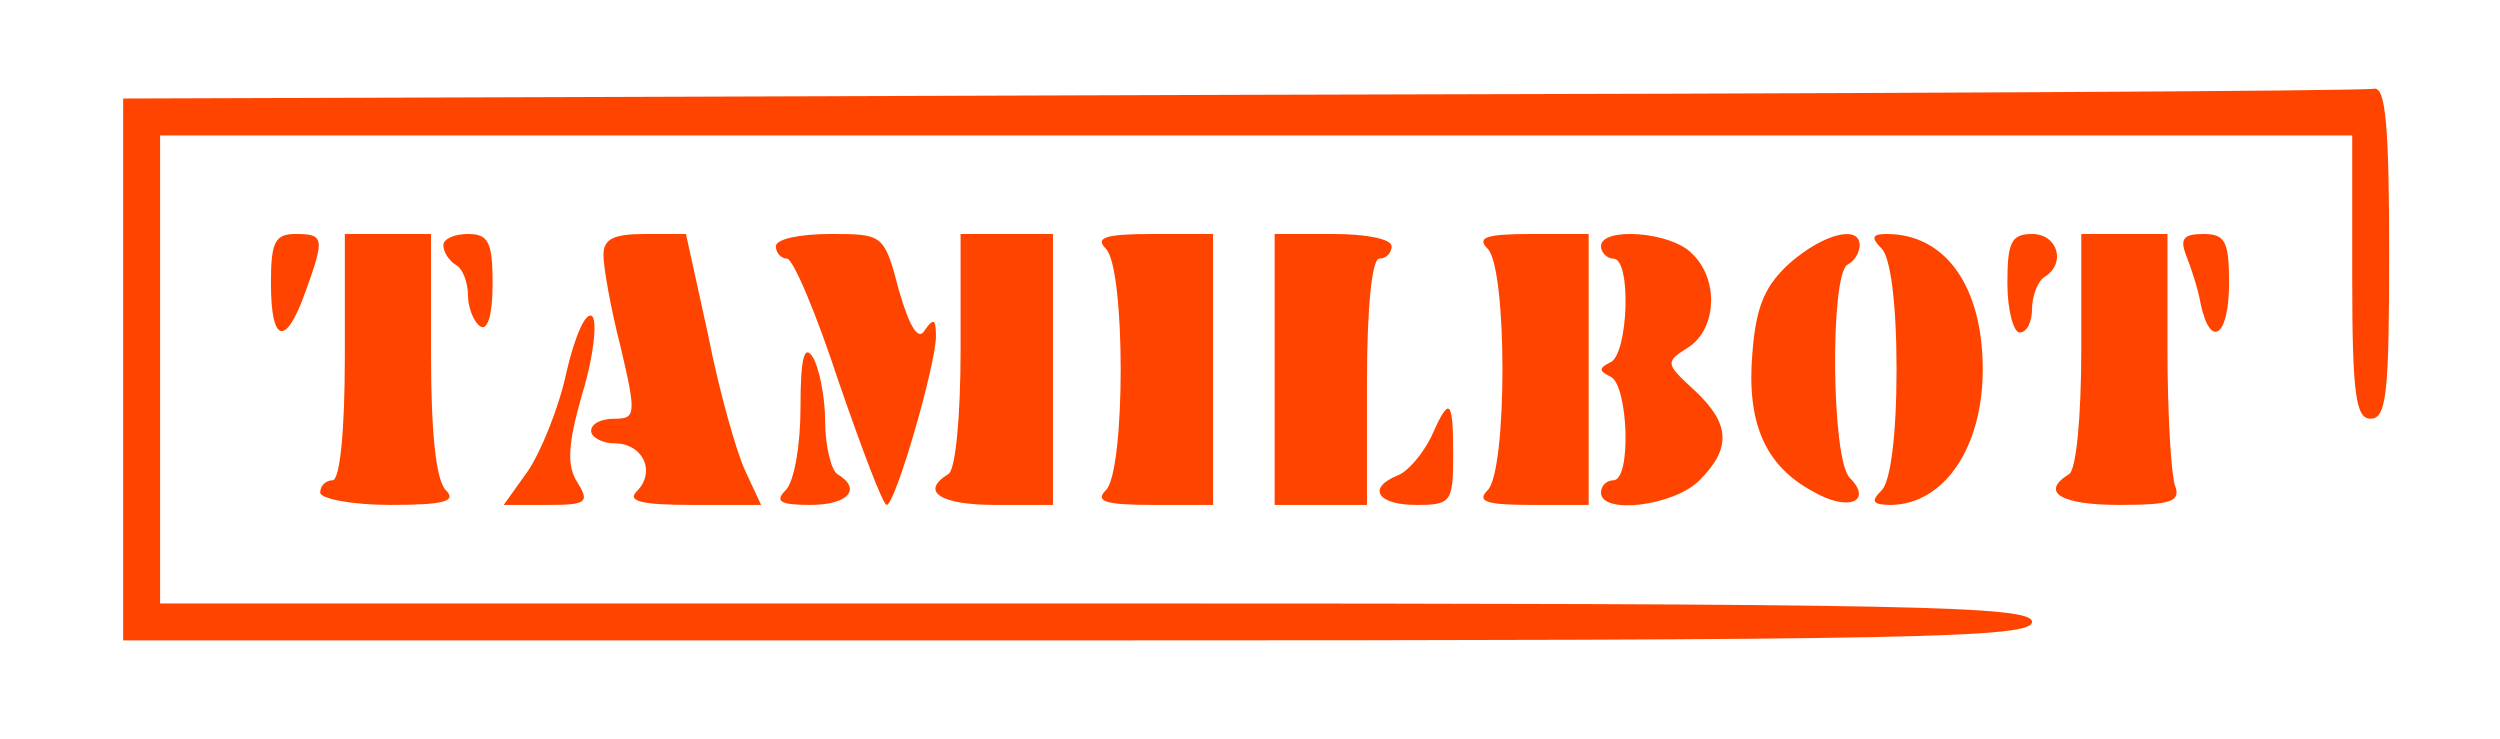
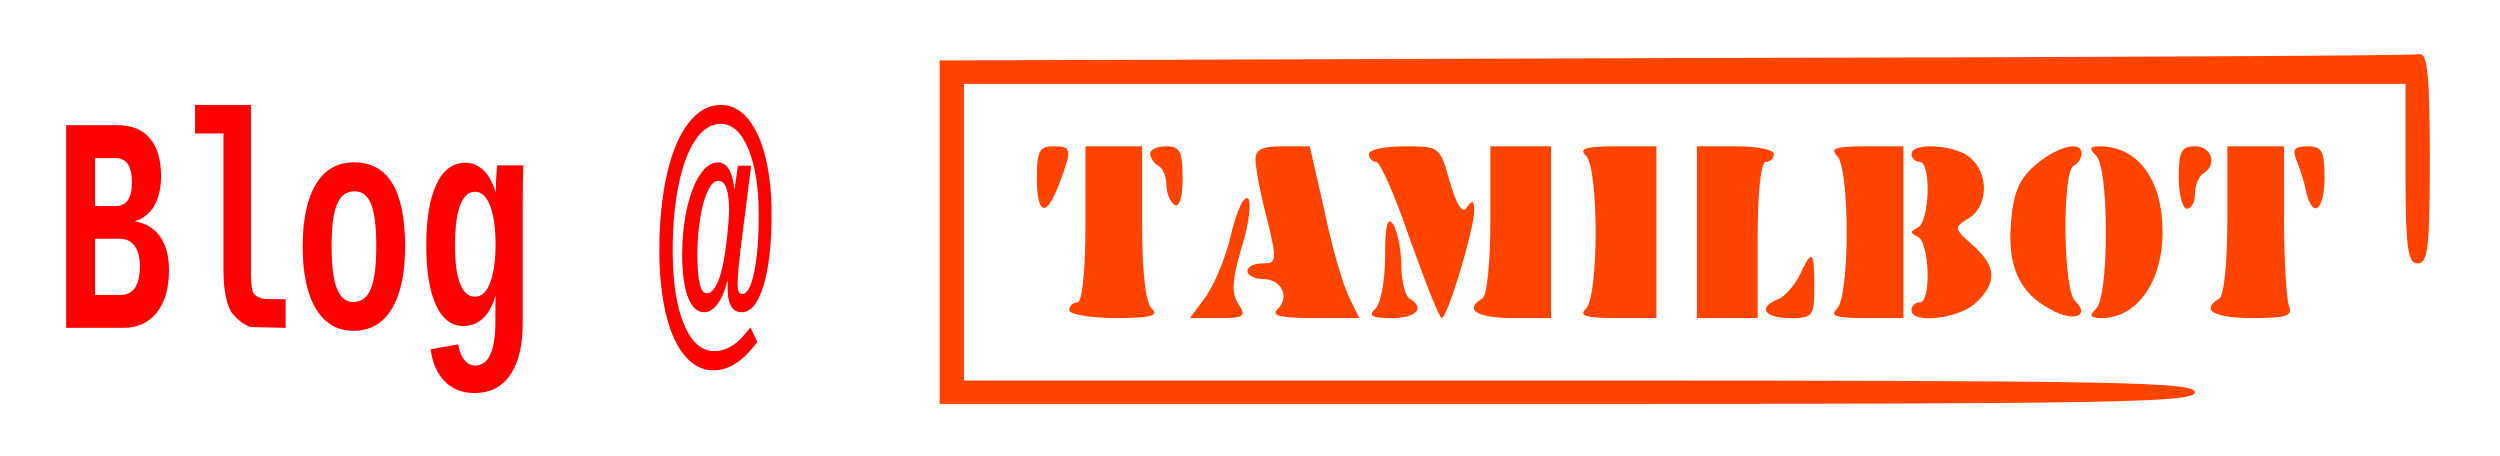
- <svg xmlns="http://www.w3.org/2000/svg" width="203" height="60" preserveAspectRatio="xMidYMid meet">
+ <svg xmlns="http://www.w3.org/2000/svg" width="203" height="37" preserveAspectRatio="xMidYMid meet">
  <g>
-     <rect fill="none" id="canvas_background" height="62" width="205" y="-1" x="-1" />
+     <rect fill="none" id="canvas_background" height="39" width="205" y="-1" x="-1" />
  </g>
  <g>
-     <g id="svg_1" fill="#000000" transform="translate(0,71) scale(0.1,-0.1) ">
-       <path fill="#ff4400" id="svg_2" d="m1008,633l-908,-3l0,-220l0,-220l775,0c682,0 775,2 775,15c0,13 -91,15 -760,15l-760,0l0,190l0,190l890,0l890,0l0,-115c0,-96 3,-115 15,-115c13,0 15,22 15,135c0,103 -3,134 -12,133c-7,-2 -421,-4 -920,-5z" />
-       <path fill="#ff4400" id="svg_3" d="m220,480c0,-49 12,-52 28,-7c16,44 15,47 -8,47c-17,0 -20,-7 -20,-40z" />
-       <path fill="#ff4400" id="svg_4" d="m280,420c0,-60 -4,-100 -10,-100c-5,0 -10,-4 -10,-10c0,-5 26,-10 57,-10c44,0 54,3 45,12c-8,8 -12,47 -12,110l0,98l-35,0l-35,0l0,-100z" />
-       <path fill="#ff4400" id="svg_5" d="m360,511c0,-6 5,-13 10,-16c6,-3 10,-15 10,-25c0,-10 5,-22 10,-25c6,-4 10,10 10,34c0,34 -3,41 -20,41c-11,0 -20,-4 -20,-9z" />
-       <path fill="#ff4400" id="svg_6" d="m490,503c0,-10 6,-44 14,-75c13,-55 12,-58 -5,-58c-11,0 -19,-4 -19,-10c0,-5 9,-10 19,-10c23,0 34,-23 18,-39c-8,-8 4,-11 45,-11l56,0l-13,28c-7,15 -21,64 -30,110l-18,82l-33,0c-26,0 -34,-4 -34,-17z" />
-       <path fill="#ff4400" id="svg_7" d="m630,510c0,-5 4,-10 9,-10c5,0 24,-45 42,-100c19,-55 36,-100 39,-100c7,0 40,114 40,137c0,14 -2,15 -9,5c-5,-9 -12,1 -21,32c-12,46 -13,46 -56,46c-24,0 -44,-4 -44,-10z" />
-       <path fill="#ff4400" id="svg_8" d="m780,426c0,-53 -4,-98 -10,-101c-23,-14 -7,-25 38,-25l47,0l0,110l0,110l-37,0l-38,0l0,-94z" />
-       <path fill="#ff4400" id="svg_9" d="m898,508c16,-16 16,-180 0,-196c-9,-9 -1,-12 38,-12l49,0l0,110l0,110l-49,0c-39,0 -47,-3 -38,-12z" />
-       <path fill="#ff4400" id="svg_10" d="m1035,410l0,-110l38,0l37,0l0,100c0,60 4,100 10,100c6,0 10,5 10,10c0,6 -21,10 -47,10l-48,0l0,-110z" />
-       <path fill="#ff4400" id="svg_11" d="m1208,508c16,-16 16,-180 0,-196c-9,-9 -2,-12 35,-12l47,0l0,110l0,110l-47,0c-37,0 -44,-3 -35,-12z" />
-       <path fill="#ff4400" id="svg_12" d="m1300,510c0,-5 5,-10 10,-10c15,0 12,-77 -2,-84c-10,-5 -10,-7 0,-12c14,-7 17,-84 2,-84c-5,0 -10,-4 -10,-10c0,-18 59,-11 80,10c26,26 25,46 -4,73c-24,22 -24,23 -5,35c23,15 25,55 3,76c-17,18 -74,22 -74,6z" />
-       <path fill="#ff4400" id="svg_13" d="m1454,497c-20,-18 -28,-34 -31,-73c-5,-57 10,-92 49,-113c29,-17 49,-8 30,11c-15,15 -16,164 -2,173c6,3 10,10 10,16c0,16 -28,10 -56,-14z" />
-       <path fill="#ff4400" id="svg_14" d="m1528,508c7,-7 12,-44 12,-98c0,-54 -5,-91 -12,-98c-9,-9 -8,-12 8,-12c43,1 74,47 74,110c0,67 -30,110 -78,110c-12,0 -13,-3 -4,-12z" />
-       <path fill="#ff4400" id="svg_15" d="m1630,480c0,-22 5,-40 10,-40c6,0 10,9 10,19c0,11 5,23 10,26c18,11 11,35 -10,35c-17,0 -20,-7 -20,-40z" />
-       <path fill="#ff4400" id="svg_16" d="m1690,426c0,-53 -4,-98 -10,-101c-24,-15 -6,-25 41,-25c43,0 50,3 45,16c-3,9 -6,58 -6,110l0,94l-35,0l-35,0l0,-94z" />
-       <path fill="#ff4400" id="svg_17" d="m1775,503c4,-10 10,-28 12,-40c8,-37 23,-26 23,17c0,34 -3,40 -21,40c-16,0 -19,-4 -14,-17z" />
-       <path fill="#ff4400" id="svg_18" d="m460,408c-6,-29 -21,-65 -31,-80l-20,-28l36,0c31,0 34,2 24,18c-9,14 -8,31 4,73c9,29 12,58 8,62c-5,5 -14,-15 -21,-45z" />
-       <path fill="#ff4400" id="svg_19" d="m650,379c0,-30 -5,-60 -12,-67c-9,-9 -5,-12 20,-12c31,0 42,13 22,25c-5,3 -10,23 -10,43c0,20 -5,44 -10,52c-7,11 -10,-1 -10,-41z" />
-       <path fill="#ff4400" id="svg_20" d="m1162,355c-7,-14 -19,-28 -27,-31c-25,-10 -17,-24 15,-24c28,0 30,2 30,40c0,47 -3,49 -18,15z" />
+     <g stroke="null" id="svg_1" fill="#000000" transform="translate(0,71) scale(0.1,-0.1) ">
+       <path stroke="null" fill="#ff4400" id="svg_2" d="m1360.109,662.839l-597.109,-1.902l0,-139.468l0,-139.468l509.647,0c448.489,0 509.647,1.268 509.647,9.509c0,8.241 -59.842,9.509 -499.783,9.509l-499.783,0l0,120.45l0,120.45l585.272,0l585.272,0l0,-72.904c0,-60.859 1.973,-72.904 9.864,-72.904c8.549,0 9.864,13.947 9.864,85.583c0,65.297 -1.973,84.949 -7.891,84.315c-4.603,-1.268 -276.853,-2.536 -605,-3.17z" />
+       <path stroke="null" fill="#ff4400" id="svg_3" d="m841.913,565.845c0,-31.063 7.891,-32.965 18.413,-4.438c10.522,27.894 9.864,29.796 -5.261,29.796c-11.179,0 -13.152,-4.438 -13.152,-25.358z" />
+       <path stroke="null" fill="#ff4400" id="svg_4" d="m881.37,527.808c0,-38.037 -2.63,-63.395 -6.576,-63.395c-3.288,0 -6.576,-2.536 -6.576,-6.339c0,-3.17 17.098,-6.339 37.484,-6.339c28.935,0 35.511,1.902 29.592,7.607c-5.261,5.072 -7.891,29.796 -7.891,69.734l0,62.127l-23.016,0l-23.016,0l0,-63.395z" />
+       <path stroke="null" fill="#ff4400" id="svg_5" d="m933.978,585.497c0,-3.804 3.288,-8.241 6.576,-10.143c3.946,-1.902 6.576,-9.509 6.576,-15.849c0,-6.339 3.288,-13.947 6.576,-15.849c3.946,-2.536 6.576,6.339 6.576,21.554c0,21.554 -1.973,25.992 -13.152,25.992c-7.234,0 -13.152,-2.536 -13.152,-5.706z" />
+       <path stroke="null" fill="#ff4400" id="svg_6" d="m1019.467,580.426c0,-6.339 3.946,-27.894 9.207,-47.546c8.549,-34.867 7.891,-36.769 -3.288,-36.769c-7.234,0 -12.495,-2.536 -12.495,-6.339c0,-3.17 5.918,-6.339 12.495,-6.339c15.125,0 22.359,-14.581 11.837,-24.724c-5.261,-5.072 2.63,-6.973 29.592,-6.973l36.826,0l-8.549,17.751c-4.603,9.509 -13.81,40.573 -19.728,69.734l-11.837,51.984l-21.701,0c-17.098,0 -22.359,-2.536 -22.359,-10.777z" />
+       <path stroke="null" fill="#ff4400" id="svg_7" d="m1111.533,584.863c0,-3.17 2.63,-6.339 5.918,-6.339c3.288,0 15.783,-28.528 27.62,-63.395c12.495,-34.867 23.674,-63.395 25.647,-63.395c4.603,0 26.304,72.27 26.304,86.851c0,8.875 -1.315,9.509 -5.918,3.17c-3.288,-5.706 -7.891,0.634 -13.81,20.286c-7.891,29.162 -8.549,29.162 -36.826,29.162c-15.783,0 -28.935,-2.536 -28.935,-6.339z" />
+       <path stroke="null" fill="#ff4400" id="svg_8" d="m1210.174,531.612c0,-33.599 -2.63,-62.127 -6.576,-64.029c-15.125,-8.875 -4.603,-15.849 24.989,-15.849l30.908,0l0,69.734l0,69.734l-24.332,0l-24.989,0l0,-59.591z" />
+       <path stroke="null" fill="#ff4400" id="svg_9" d="m1287.772,583.595c10.522,-10.143 10.522,-114.111 0,-124.254c-5.918,-5.706 -0.658,-7.607 24.989,-7.607l32.223,0l0,69.734l0,69.734l-32.223,0c-25.647,0 -30.908,-1.902 -24.989,-7.607z" />
+       <path stroke="null" fill="#ff4400" id="svg_10" d="m1377.864,521.468l0,-69.734l24.989,0l24.332,0l0,63.395c0,38.037 2.63,63.395 6.576,63.395c3.946,0 6.576,3.17 6.576,6.339c0,3.804 -13.81,6.339 -30.908,6.339l-31.565,0l0,-69.734z" />
+       <path stroke="null" fill="#ff4400" id="svg_11" d="m1491.63,583.595c10.522,-10.143 10.522,-114.111 0,-124.254c-5.918,-5.706 -1.315,-7.607 23.016,-7.607l30.908,0l0,69.734l0,69.734l-30.908,0c-24.332,0 -28.935,-1.902 -23.016,-7.607z" />
+       <path stroke="null" fill="#ff4400" id="svg_12" d="m1552.13,584.863c0,-3.17 3.288,-6.339 6.576,-6.339c9.864,0 7.891,-48.814 -1.315,-53.252c-6.576,-3.17 -6.576,-4.438 0,-7.607c9.207,-4.438 11.179,-53.252 1.315,-53.252c-3.288,0 -6.576,-2.536 -6.576,-6.339c0,-11.411 38.799,-6.973 52.609,6.339c17.098,16.483 16.44,29.162 -2.63,46.278c-15.783,13.947 -15.783,14.581 -3.288,22.188c15.125,9.509 16.44,34.867 1.973,48.18c-11.179,11.411 -48.663,13.947 -48.663,3.804z" />
+       <path stroke="null" fill="#ff4400" id="svg_13" d="m1653.402,576.622c-13.152,-11.411 -18.413,-21.554 -20.386,-46.278c-3.288,-36.135 6.576,-58.323 32.223,-71.636c19.071,-10.777 32.223,-5.072 19.728,6.973c-9.864,9.509 -10.522,103.967 -1.315,109.673c3.946,1.902 6.576,6.339 6.576,10.143c0,10.143 -18.413,6.339 -36.826,-8.875z" />
+       <path stroke="null" fill="#ff4400" id="svg_14" d="m1702.065,583.595c4.603,-4.438 7.891,-27.894 7.891,-62.127c0,-34.233 -3.288,-57.689 -7.891,-62.127c-5.918,-5.706 -5.261,-7.607 5.261,-7.607c28.277,0.634 48.663,29.796 48.663,69.734c0,42.474 -19.728,69.734 -51.293,69.734c-7.891,0 -8.549,-1.902 -2.63,-7.607z" />
+       <path stroke="null" fill="#ff4400" id="svg_15" d="m1769.141,565.845c0,-13.947 3.288,-25.358 6.576,-25.358c3.946,0 6.576,5.706 6.576,12.045c0,6.973 3.288,14.581 6.576,16.483c11.837,6.973 7.234,22.188 -6.576,22.188c-11.179,0 -13.152,-4.438 -13.152,-25.358z" />
+       <path stroke="null" fill="#ff4400" id="svg_16" d="m1808.598,531.612c0,-33.599 -2.63,-62.127 -6.576,-64.029c-15.783,-9.509 -3.946,-15.849 26.962,-15.849c28.277,0 32.88,1.902 29.592,10.143c-1.973,5.706 -3.946,36.769 -3.946,69.734l0,59.591l-23.016,0l-23.016,0l0,-59.591z" />
+       <path stroke="null" fill="#ff4400" id="svg_17" d="m1864.495,580.426c2.63,-6.339 6.576,-17.751 7.891,-25.358c5.261,-23.456 15.125,-16.483 15.125,10.777c0,21.554 -1.973,25.358 -13.81,25.358c-10.522,0 -12.495,-2.536 -9.207,-10.777z" />
+       <path stroke="null" fill="#ff4400" id="svg_18" d="m999.739,520.201c-3.946,-18.384 -13.81,-41.207 -20.386,-50.716l-13.152,-17.751l23.674,0c20.386,0 22.359,1.268 15.783,11.411c-5.918,8.875 -5.261,19.652 2.63,46.278c5.918,18.384 7.891,36.769 5.261,39.305c-3.288,3.17 -9.207,-9.509 -13.81,-28.528z" />
+       <path stroke="null" fill="#ff4400" id="svg_19" d="m1124.685,501.816c0,-19.018 -3.288,-38.037 -7.891,-42.474c-5.918,-5.706 -3.288,-7.607 13.152,-7.607c20.386,0 27.62,8.241 14.467,15.849c-3.288,1.902 -6.576,14.581 -6.576,27.26c0,12.679 -3.288,27.894 -6.576,32.965c-4.603,6.973 -6.576,-0.634 -6.576,-25.992z" />
+       <path stroke="null" fill="#ff4400" id="svg_20" d="m1461.38,486.601c-4.603,-8.875 -12.495,-17.751 -17.755,-19.652c-16.44,-6.339 -11.179,-15.215 9.864,-15.215c18.413,0 19.728,1.268 19.728,25.358c0,29.796 -1.973,31.063 -11.837,9.509z" />
    </g>
+     <text style="cursor: move;" font-weight="bold" stroke="#000" transform="matrix(0.5093618,0,0,0.7805714,0.5426747,5.437715) " xml:space="preserve" text-anchor="start" font-family="'Courier New', Courier, monospace" font-size="32" id="svg_21" y="27.135" x="7.341" stroke-width="0" fill="#ff0000">Blog @</text>
  </g>
</svg>
